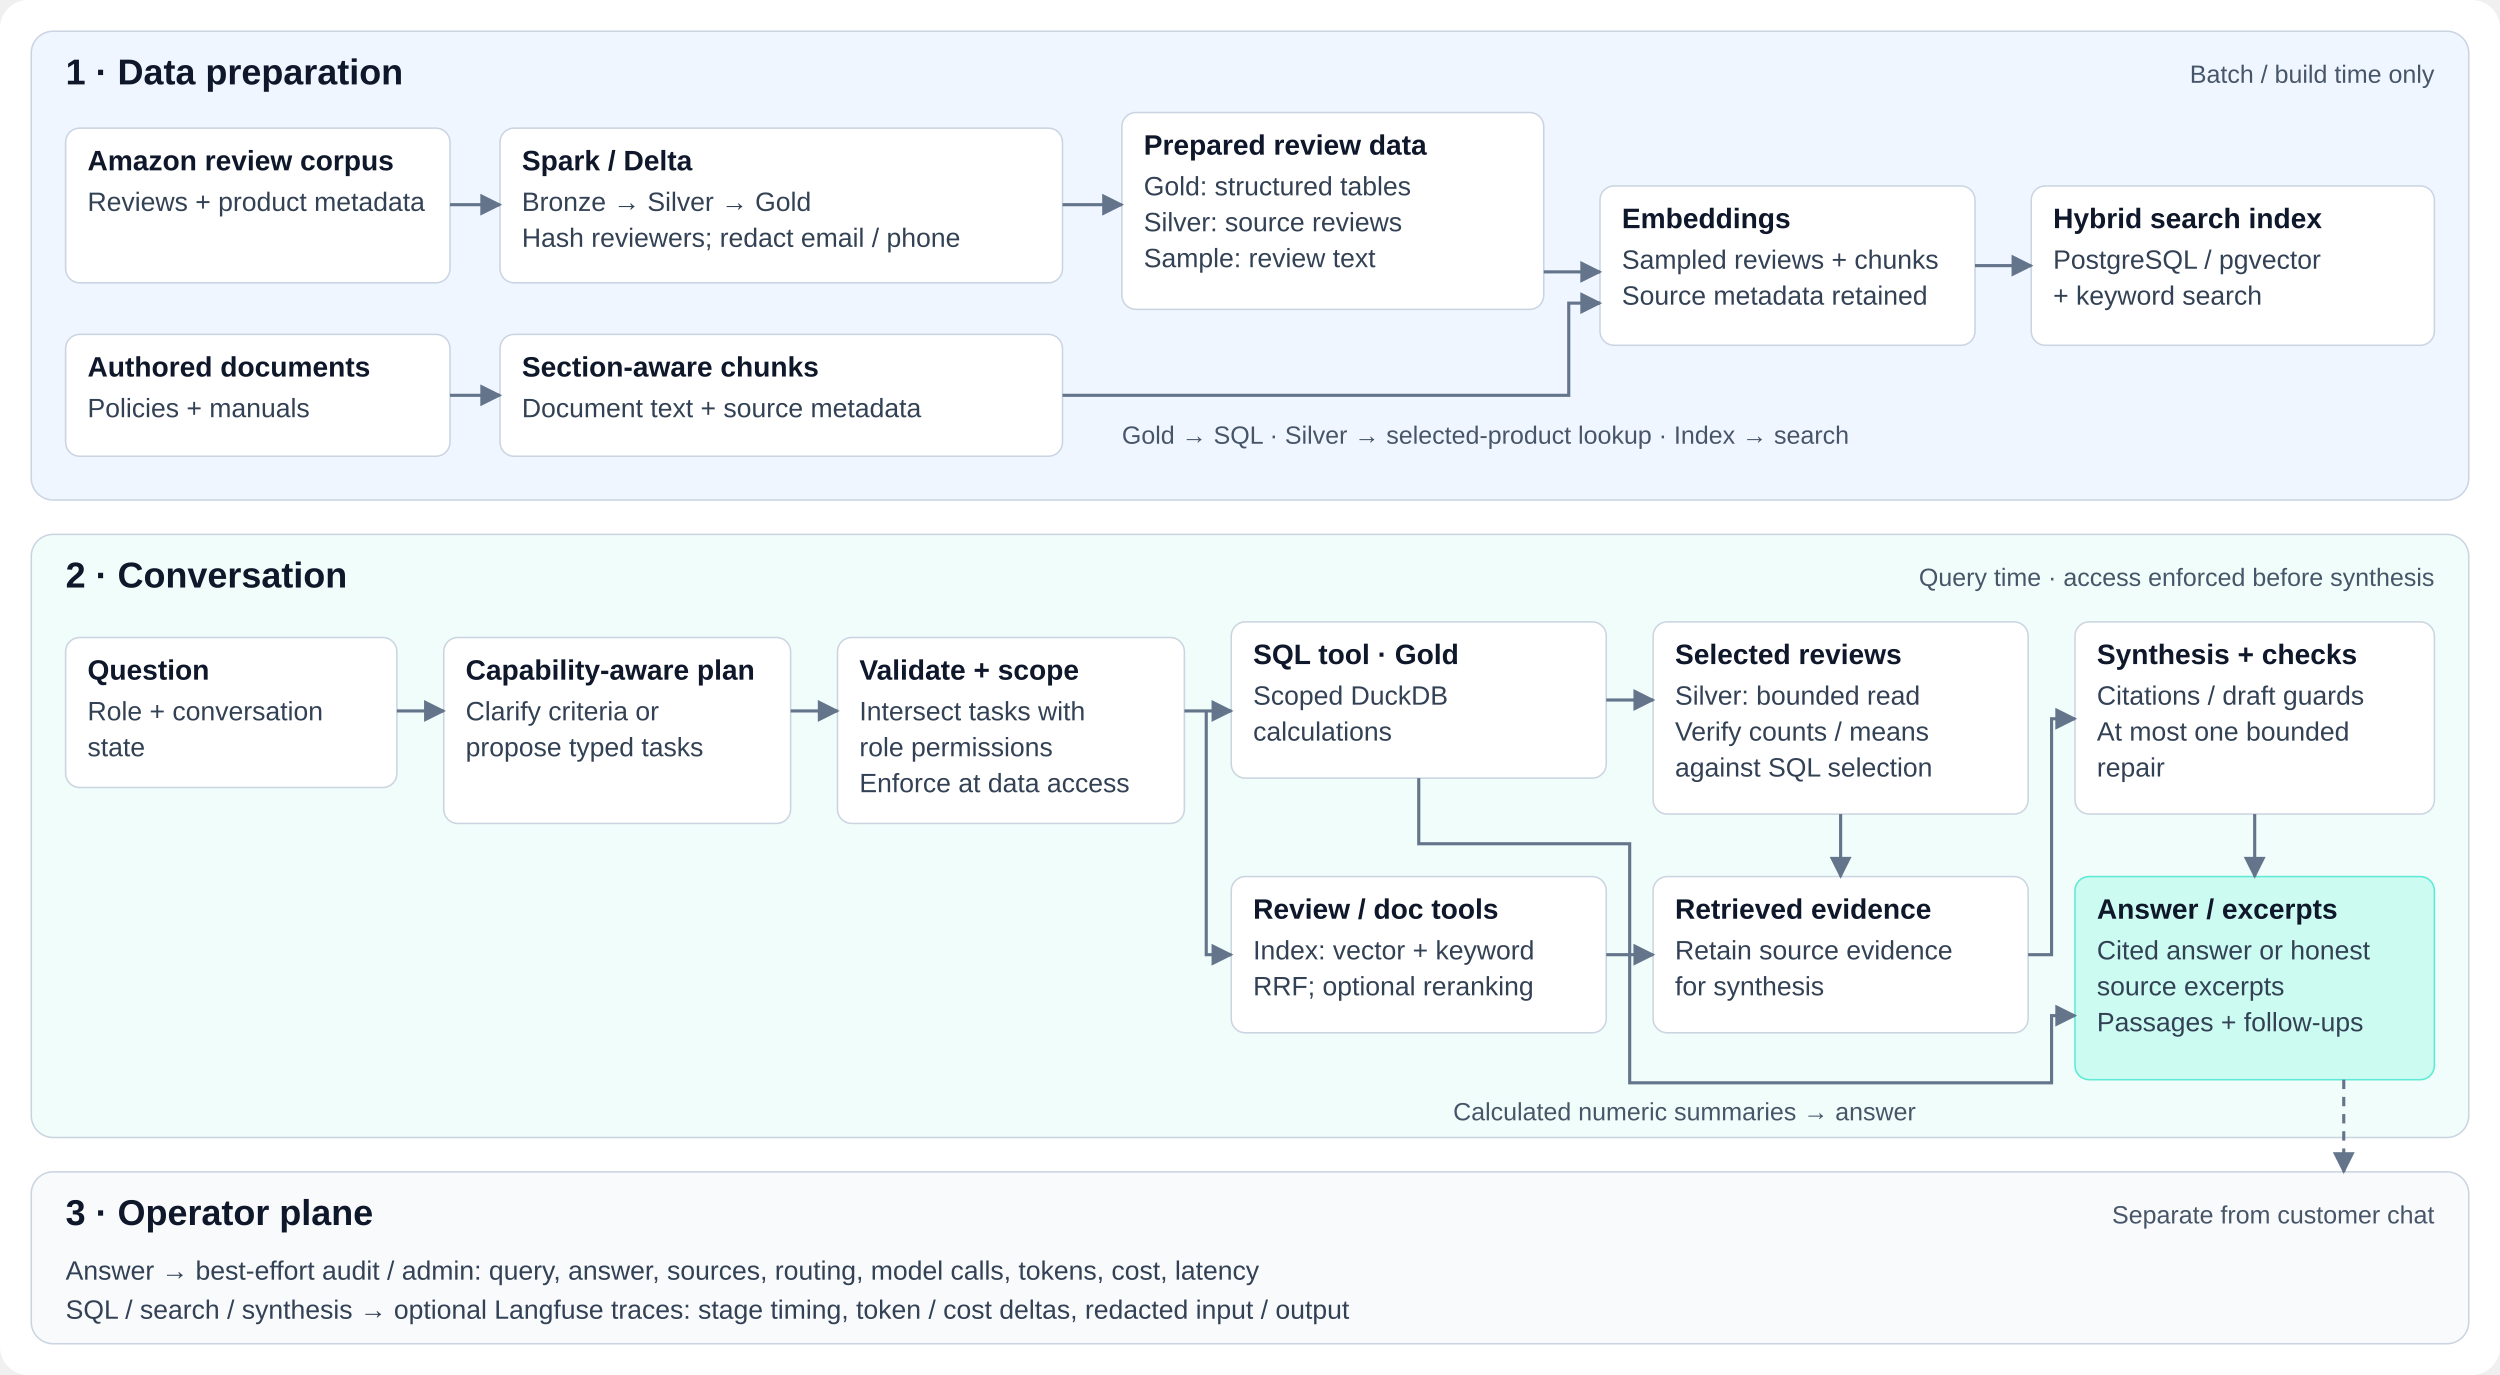
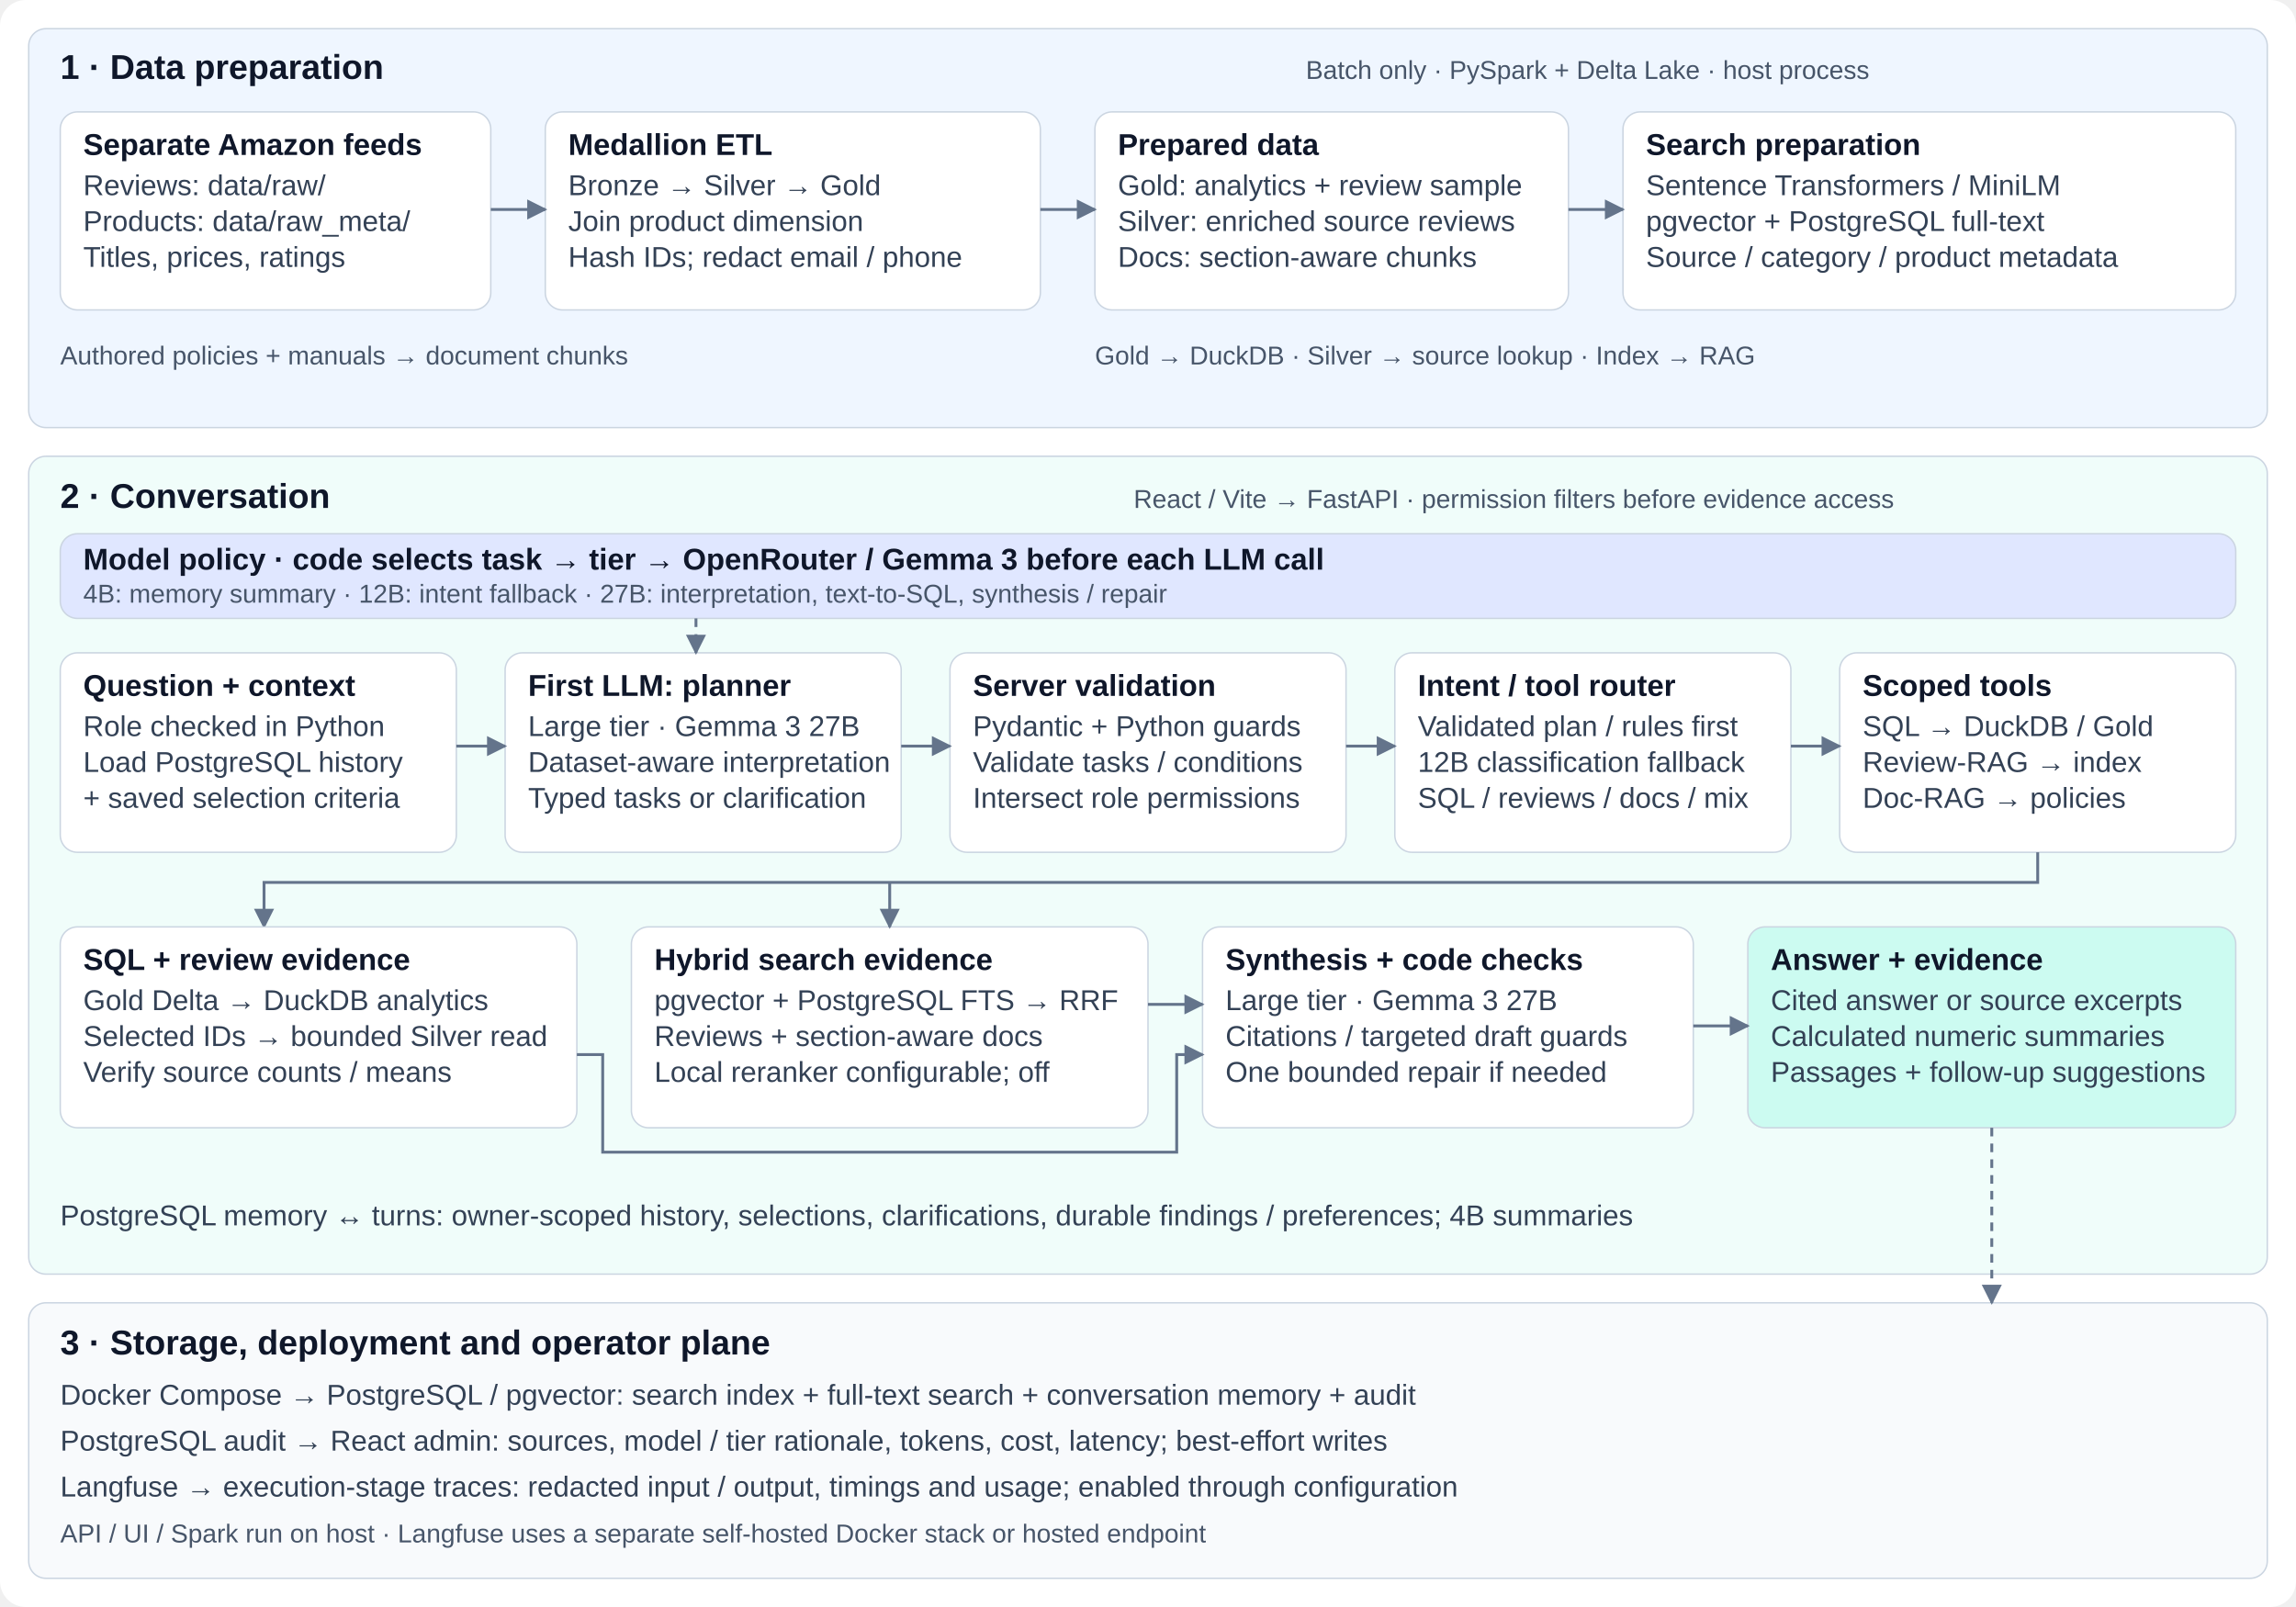
- <svg xmlns="http://www.w3.org/2000/svg" width="1600" height="880" viewBox="0 0 1600 880" role="img" aria-labelledby="title desc">
+ <svg xmlns="http://www.w3.org/2000/svg" width="1600" height="1120" viewBox="0 0 1600 1120" role="img" aria-labelledby="title desc">
  <defs>
    <marker id="arrow" viewBox="0 0 10 10" refX="9" refY="5" markerWidth="7" markerHeight="7" orient="auto-start-reverse">
      <path d="M0 0L10 5L0 10Z" fill="#64748b" />
    </marker>
  </defs>
-   <style>text{font-family:Arial,Helvetica,sans-serif;fill:#0f172a}.heading{font-size:23px;font-weight:700}.label{font-size:18px;font-weight:700}.body{font-size:17px;fill:#334155}.note{font-size:16px;fill:#475569}.wire{fill:none;stroke:#64748b;stroke-width:2;marker-end:url(#arrow)}.dashed{stroke-dasharray:6 5}</style>
-   <rect width="1600" height="880" rx="18" fill="#ffffff" />
-   <rect x="20" y="20" width="1560" height="300" rx="14" fill="#eff6ff" stroke="#cbd5e1" />
-   <text x="42" y="54" class="heading">1 · Data preparation</text>
-   <text x="1558" y="53" class="note" text-anchor="end">Batch / build time only</text>
-   <rect x="42" y="82" width="246" height="99" rx="9" fill="#ffffff" stroke="#cbd5e1" />
-   <text x="56" y="109" class="label">Amazon review corpus</text>
-   <text x="56" y="135" class="body">Reviews + product metadata</text>
-   <rect x="320" y="82" width="360" height="99" rx="9" fill="#ffffff" stroke="#cbd5e1" />
-   <text x="334" y="109" class="label">Spark / Delta</text>
-   <text x="334" y="135" class="body">Bronze → Silver → Gold</text>
-   <text x="334" y="158" class="body">Hash reviewers; redact email / phone</text>
-   <rect x="718" y="72" width="270" height="126" rx="9" fill="#ffffff" stroke="#cbd5e1" />
-   <text x="732" y="99" class="label">Prepared review data</text>
-   <text x="732" y="125" class="body">Gold: structured tables</text>
-   <text x="732" y="148" class="body">Silver: source reviews</text>
-   <text x="732" y="171" class="body">Sample: review text</text>
-   <rect x="42" y="214" width="246" height="78" rx="9" fill="#ffffff" stroke="#cbd5e1" />
-   <text x="56" y="241" class="label">Authored documents</text>
-   <text x="56" y="267" class="body">Policies + manuals</text>
-   <rect x="320" y="214" width="360" height="78" rx="9" fill="#ffffff" stroke="#cbd5e1" />
-   <text x="334" y="241" class="label">Section-aware chunks</text>
-   <text x="334" y="267" class="body">Document text + source metadata</text>
-   <rect x="1024" y="119" width="240" height="102" rx="9" fill="#ffffff" stroke="#cbd5e1" />
-   <text x="1038" y="146" class="label">Embeddings</text>
-   <text x="1038" y="172" class="body">Sampled reviews + chunks</text>
-   <text x="1038" y="195" class="body">Source metadata retained</text>
-   <rect x="1300" y="119" width="258" height="102" rx="9" fill="#ffffff" stroke="#cbd5e1" />
-   <text x="1314" y="146" class="label">Hybrid search index</text>
-   <text x="1314" y="172" class="body">PostgreSQL / pgvector</text>
-   <text x="1314" y="195" class="body">+ keyword search</text>
-   <path d="M288 131H320" class="wire" />
-   <path d="M680 131H718" class="wire" />
-   <path d="M288 253H320" class="wire" />
-   <path d="M988 174H1024" class="wire" />
-   <path d="M680 253H1004V194H1024" class="wire" />
-   <path d="M1264 170H1300" class="wire" />
-   <text x="718" y="284" class="note">Gold → SQL · Silver → selected-product lookup · Index → search</text>
-   <rect x="20" y="342" width="1560" height="386" rx="14" fill="#f0fdfa" stroke="#cbd5e1" />
-   <text x="42" y="376" class="heading">2 · Conversation</text>
-   <text x="1558" y="375" class="note" text-anchor="end">Query time · access enforced before synthesis</text>
-   <rect x="42" y="408" width="212" height="96" rx="9" fill="#ffffff" stroke="#cbd5e1" />
-   <text x="56" y="435" class="label">Question</text>
-   <text x="56" y="461" class="body">Role + conversation</text>
-   <text x="56" y="484" class="body">state</text>
-   <rect x="284" y="408" width="222" height="119" rx="9" fill="#ffffff" stroke="#cbd5e1" />
-   <text x="298" y="435" class="label">Capability-aware plan</text>
-   <text x="298" y="461" class="body">Clarify criteria or</text>
-   <text x="298" y="484" class="body">propose typed tasks</text>
-   <rect x="536" y="408" width="222" height="119" rx="9" fill="#ffffff" stroke="#cbd5e1" />
-   <text x="550" y="435" class="label">Validate + scope</text>
-   <text x="550" y="461" class="body">Intersect tasks with</text>
-   <text x="550" y="484" class="body">role permissions</text>
-   <text x="550" y="507" class="body">Enforce at data access</text>
-   <rect x="788" y="398" width="240" height="100" rx="9" fill="#ffffff" stroke="#cbd5e1" />
-   <text x="802" y="425" class="label">SQL tool · Gold</text>
-   <text x="802" y="451" class="body">Scoped DuckDB</text>
-   <text x="802" y="474" class="body">calculations</text>
-   <rect x="788" y="561" width="240" height="100" rx="9" fill="#ffffff" stroke="#cbd5e1" />
-   <text x="802" y="588" class="label">Review / doc tools</text>
-   <text x="802" y="614" class="body">Index: vector + keyword</text>
-   <text x="802" y="637" class="body">RRF; optional reranking</text>
-   <rect x="1058" y="398" width="240" height="123" rx="9" fill="#ffffff" stroke="#cbd5e1" />
-   <text x="1072" y="425" class="label">Selected reviews</text>
-   <text x="1072" y="451" class="body">Silver: bounded read</text>
-   <text x="1072" y="474" class="body">Verify counts / means</text>
-   <text x="1072" y="497" class="body">against SQL selection</text>
-   <rect x="1058" y="561" width="240" height="100" rx="9" fill="#ffffff" stroke="#cbd5e1" />
-   <text x="1072" y="588" class="label">Retrieved evidence</text>
-   <text x="1072" y="614" class="body">Retain source evidence</text>
-   <text x="1072" y="637" class="body">for synthesis</text>
-   <rect x="1328" y="398" width="230" height="123" rx="9" fill="#ffffff" stroke="#cbd5e1" />
-   <text x="1342" y="425" class="label">Synthesis + checks</text>
-   <text x="1342" y="451" class="body">Citations / draft guards</text>
-   <text x="1342" y="474" class="body">At most one bounded</text>
-   <text x="1342" y="497" class="body">repair</text>
-   <rect x="1328" y="561" width="230" height="130" rx="9" fill="#ccfbf1" stroke="#5eead4" />
-   <text x="1342" y="588" class="label">Answer / excerpts</text>
-   <text x="1342" y="614" class="body">Cited answer or honest</text>
-   <text x="1342" y="637" class="body">source excerpts</text>
-   <text x="1342" y="660" class="body">Passages + follow-ups</text>
-   <path d="M254 455H284" class="wire" />
-   <path d="M506 455H536" class="wire" />
-   <path d="M758 455H788" class="wire" />
-   <path d="M772 455V611H788" class="wire" />
-   <path d="M1028 448H1058" class="wire" />
-   <path d="M1178 521V561" class="wire" />
-   <path d="M1028 611H1058" class="wire" />
-   <path d="M1298 611H1313V460H1328" class="wire" />
-   <path d="M1443 521V561" class="wire" />
-   <path d="M908 498V540H1043V693H1313V650H1328" class="wire" />
-   <text x="930" y="717" class="note">Calculated numeric summaries → answer</text>
-   <rect x="20" y="750" width="1560" height="110" rx="14" fill="#f8fafc" stroke="#cbd5e1" />
-   <text x="42" y="784" class="heading">3 · Operator plane</text>
-   <text x="1558" y="783" class="note" text-anchor="end">Separate from customer chat</text>
-   <text x="42" y="819" class="body">Answer → best-effort audit / admin: query, answer, sources, routing, model calls, tokens, cost, latency</text>
-   <text x="42" y="844" class="body">SQL / search / synthesis → optional Langfuse traces: stage timing, token / cost deltas, redacted input / output</text>
-   <path d="M1500 691V750" class="wire dashed" />
+   <style>text{font-family:Arial,Helvetica,sans-serif;fill:#0f172a}.heading{font-size:24px;font-weight:700}.label{font-size:21px;font-weight:700}.body{font-size:20px;fill:#334155}.note{font-size:18px;fill:#475569}.wire{fill:none;stroke:#64748b;stroke-width:2;marker-end:url(#arrow)}.dashed{stroke-dasharray:6 5}</style>
+   <rect width="1600" height="1120" rx="18" fill="white" />
+   <rect x="20" y="20" width="1560" height="278" rx="12" fill="#eff6ff" stroke="#cbd5e1" />
+   <text x="42" y="55" class="heading">1 · Data preparation</text>
+   <text x="910" y="55" class="note">Batch only · PySpark + Delta Lake · host process</text>
+   <rect x="42" y="78" width="300" height="138" rx="12" fill="#fff" stroke="#cbd5e1" />
+   <text x="58" y="108" class="label">Separate Amazon feeds</text>
+   <text x="58" y="136" class="body">Reviews: data/raw/</text>
+   <text x="58" y="161" class="body">Products: data/raw_meta/</text>
+   <text x="58" y="186" class="body">Titles, prices, ratings</text>
+   <rect x="380" y="78" width="345" height="138" rx="12" fill="#fff" stroke="#cbd5e1" />
+   <text x="396" y="108" class="label">Medallion ETL</text>
+   <text x="396" y="136" class="body">Bronze → Silver → Gold</text>
+   <text x="396" y="161" class="body">Join product dimension</text>
+   <text x="396" y="186" class="body">Hash IDs; redact email / phone</text>
+   <rect x="763" y="78" width="330" height="138" rx="12" fill="#fff" stroke="#cbd5e1" />
+   <text x="779" y="108" class="label">Prepared data</text>
+   <text x="779" y="136" class="body">Gold: analytics + review sample</text>
+   <text x="779" y="161" class="body">Silver: enriched source reviews</text>
+   <text x="779" y="186" class="body">Docs: section-aware chunks</text>
+   <rect x="1131" y="78" width="427" height="138" rx="12" fill="#fff" stroke="#cbd5e1" />
+   <text x="1147" y="108" class="label">Search preparation</text>
+   <text x="1147" y="136" class="body">Sentence Transformers / MiniLM</text>
+   <text x="1147" y="161" class="body">pgvector + PostgreSQL full-text</text>
+   <text x="1147" y="186" class="body">Source / category / product metadata</text>
+   <path d="M342 146H380" class="wire" />
+   <path d="M725 146H763" class="wire" />
+   <path d="M1093 146H1131" class="wire" />
+   <text x="42" y="254" class="note">Authored policies + manuals → document chunks</text>
+   <text x="763" y="254" class="note">Gold → DuckDB · Silver → source lookup · Index → RAG</text>
+   <rect x="20" y="318" width="1560" height="570" rx="12" fill="#f0fdfa" stroke="#cbd5e1" />
+   <text x="42" y="354" class="heading">2 · Conversation</text>
+   <text x="790" y="354" class="note">React / Vite → FastAPI · permission filters before evidence access</text>
+   <rect x="42" y="372" width="1516" height="59" rx="12" fill="#e0e7ff" stroke="#cbd5e1" />
+   <text x="58" y="397" class="label">Model policy · code selects task → tier → OpenRouter / Gemma 3 before each LLM call</text>
+   <text x="58" y="420" class="note">4B: memory summary · 12B: intent fallback · 27B: interpretation, text-to-SQL, synthesis / repair</text>
+   <rect x="42" y="455" width="276" height="139" rx="12" fill="#fff" stroke="#cbd5e1" />
+   <text x="58" y="485" class="label">Question + context</text>
+   <text x="58" y="513" class="body">Role checked in Python</text>
+   <text x="58" y="538" class="body">Load PostgreSQL history</text>
+   <text x="58" y="563" class="body">+ saved selection criteria</text>
+   <rect x="352" y="455" width="276" height="139" rx="12" fill="#fff" stroke="#cbd5e1" />
+   <text x="368" y="485" class="label">First LLM: planner</text>
+   <text x="368" y="513" class="body">Large tier · Gemma 3 27B</text>
+   <text x="368" y="538" class="body">Dataset-aware interpretation</text>
+   <text x="368" y="563" class="body">Typed tasks or clarification</text>
+   <rect x="662" y="455" width="276" height="139" rx="12" fill="#fff" stroke="#cbd5e1" />
+   <text x="678" y="485" class="label">Server validation</text>
+   <text x="678" y="513" class="body">Pydantic + Python guards</text>
+   <text x="678" y="538" class="body">Validate tasks / conditions</text>
+   <text x="678" y="563" class="body">Intersect role permissions</text>
+   <rect x="972" y="455" width="276" height="139" rx="12" fill="#fff" stroke="#cbd5e1" />
+   <text x="988" y="485" class="label">Intent / tool router</text>
+   <text x="988" y="513" class="body">Validated plan / rules first</text>
+   <text x="988" y="538" class="body">12B classification fallback</text>
+   <text x="988" y="563" class="body">SQL / reviews / docs / mix</text>
+   <rect x="1282" y="455" width="276" height="139" rx="12" fill="#fff" stroke="#cbd5e1" />
+   <text x="1298" y="485" class="label">Scoped tools</text>
+   <text x="1298" y="513" class="body">SQL → DuckDB / Gold</text>
+   <text x="1298" y="538" class="body">Review-RAG → index</text>
+   <text x="1298" y="563" class="body">Doc-RAG → policies</text>
+   <path d="M318 520H352" class="wire" />
+   <path d="M628 520H662" class="wire" />
+   <path d="M938 520H972" class="wire" />
+   <path d="M1248 520H1282" class="wire" />
+   <path d="M485 431V455" class="wire dashed" />
+   <path d="M1420 594V615H184V646" class="wire" />
+   <rect x="42" y="646" width="360" height="140" rx="12" fill="#fff" stroke="#cbd5e1" />
+   <text x="58" y="676" class="label">SQL + review evidence</text>
+   <text x="58" y="704" class="body">Gold Delta → DuckDB analytics</text>
+   <text x="58" y="729" class="body">Selected IDs → bounded Silver read</text>
+   <text x="58" y="754" class="body">Verify source counts / means</text>
+   <rect x="440" y="646" width="360" height="140" rx="12" fill="#fff" stroke="#cbd5e1" />
+   <text x="456" y="676" class="label">Hybrid search evidence</text>
+   <text x="456" y="704" class="body">pgvector + PostgreSQL FTS → RRF</text>
+   <text x="456" y="729" class="body">Reviews + section-aware docs</text>
+   <text x="456" y="754" class="body">Local reranker configurable; off</text>
+   <rect x="838" y="646" width="342" height="140" rx="12" fill="#fff" stroke="#cbd5e1" />
+   <text x="854" y="676" class="label">Synthesis + code checks</text>
+   <text x="854" y="704" class="body">Large tier · Gemma 3 27B</text>
+   <text x="854" y="729" class="body">Citations / targeted draft guards</text>
+   <text x="854" y="754" class="body">One bounded repair if needed</text>
+   <rect x="1218" y="646" width="340" height="140" rx="12" fill="#ccfbf1" stroke="#cbd5e1" />
+   <text x="1234" y="676" class="label">Answer + evidence</text>
+   <text x="1234" y="704" class="body">Cited answer or source excerpts</text>
+   <text x="1234" y="729" class="body">Calculated numeric summaries</text>
+   <text x="1234" y="754" class="body">Passages + follow-up suggestions</text>
+   <path d="M620 615V646" class="wire" />
+   <path d="M402 735H420V803H820V735H838" class="wire" />
+   <path d="M800 700H838" class="wire" />
+   <path d="M1180 715H1218" class="wire" />
+   <text x="42" y="854" class="body">PostgreSQL memory ↔ turns: owner-scoped history, selections, clarifications, durable findings / preferences; 4B summaries</text>
+   <rect x="20" y="908" width="1560" height="192" rx="12" fill="#f8fafc" stroke="#cbd5e1" />
+   <text x="42" y="944" class="heading">3 · Storage, deployment and operator plane</text>
+   <text x="42" y="979" class="body">Docker Compose → PostgreSQL / pgvector: search index + full-text search + conversation memory + audit</text>
+   <text x="42" y="1011" class="body">PostgreSQL audit → React admin: sources, model / tier rationale, tokens, cost, latency; best-effort writes</text>
+   <text x="42" y="1043" class="body">Langfuse → execution-stage traces: redacted input / output, timings and usage; enabled through configuration</text>
+   <text x="42" y="1075" class="note">API / UI / Spark run on host · Langfuse uses a separate self-hosted Docker stack or hosted endpoint</text>
+   <path d="M1388 786V908" class="wire dashed" />
</svg>
